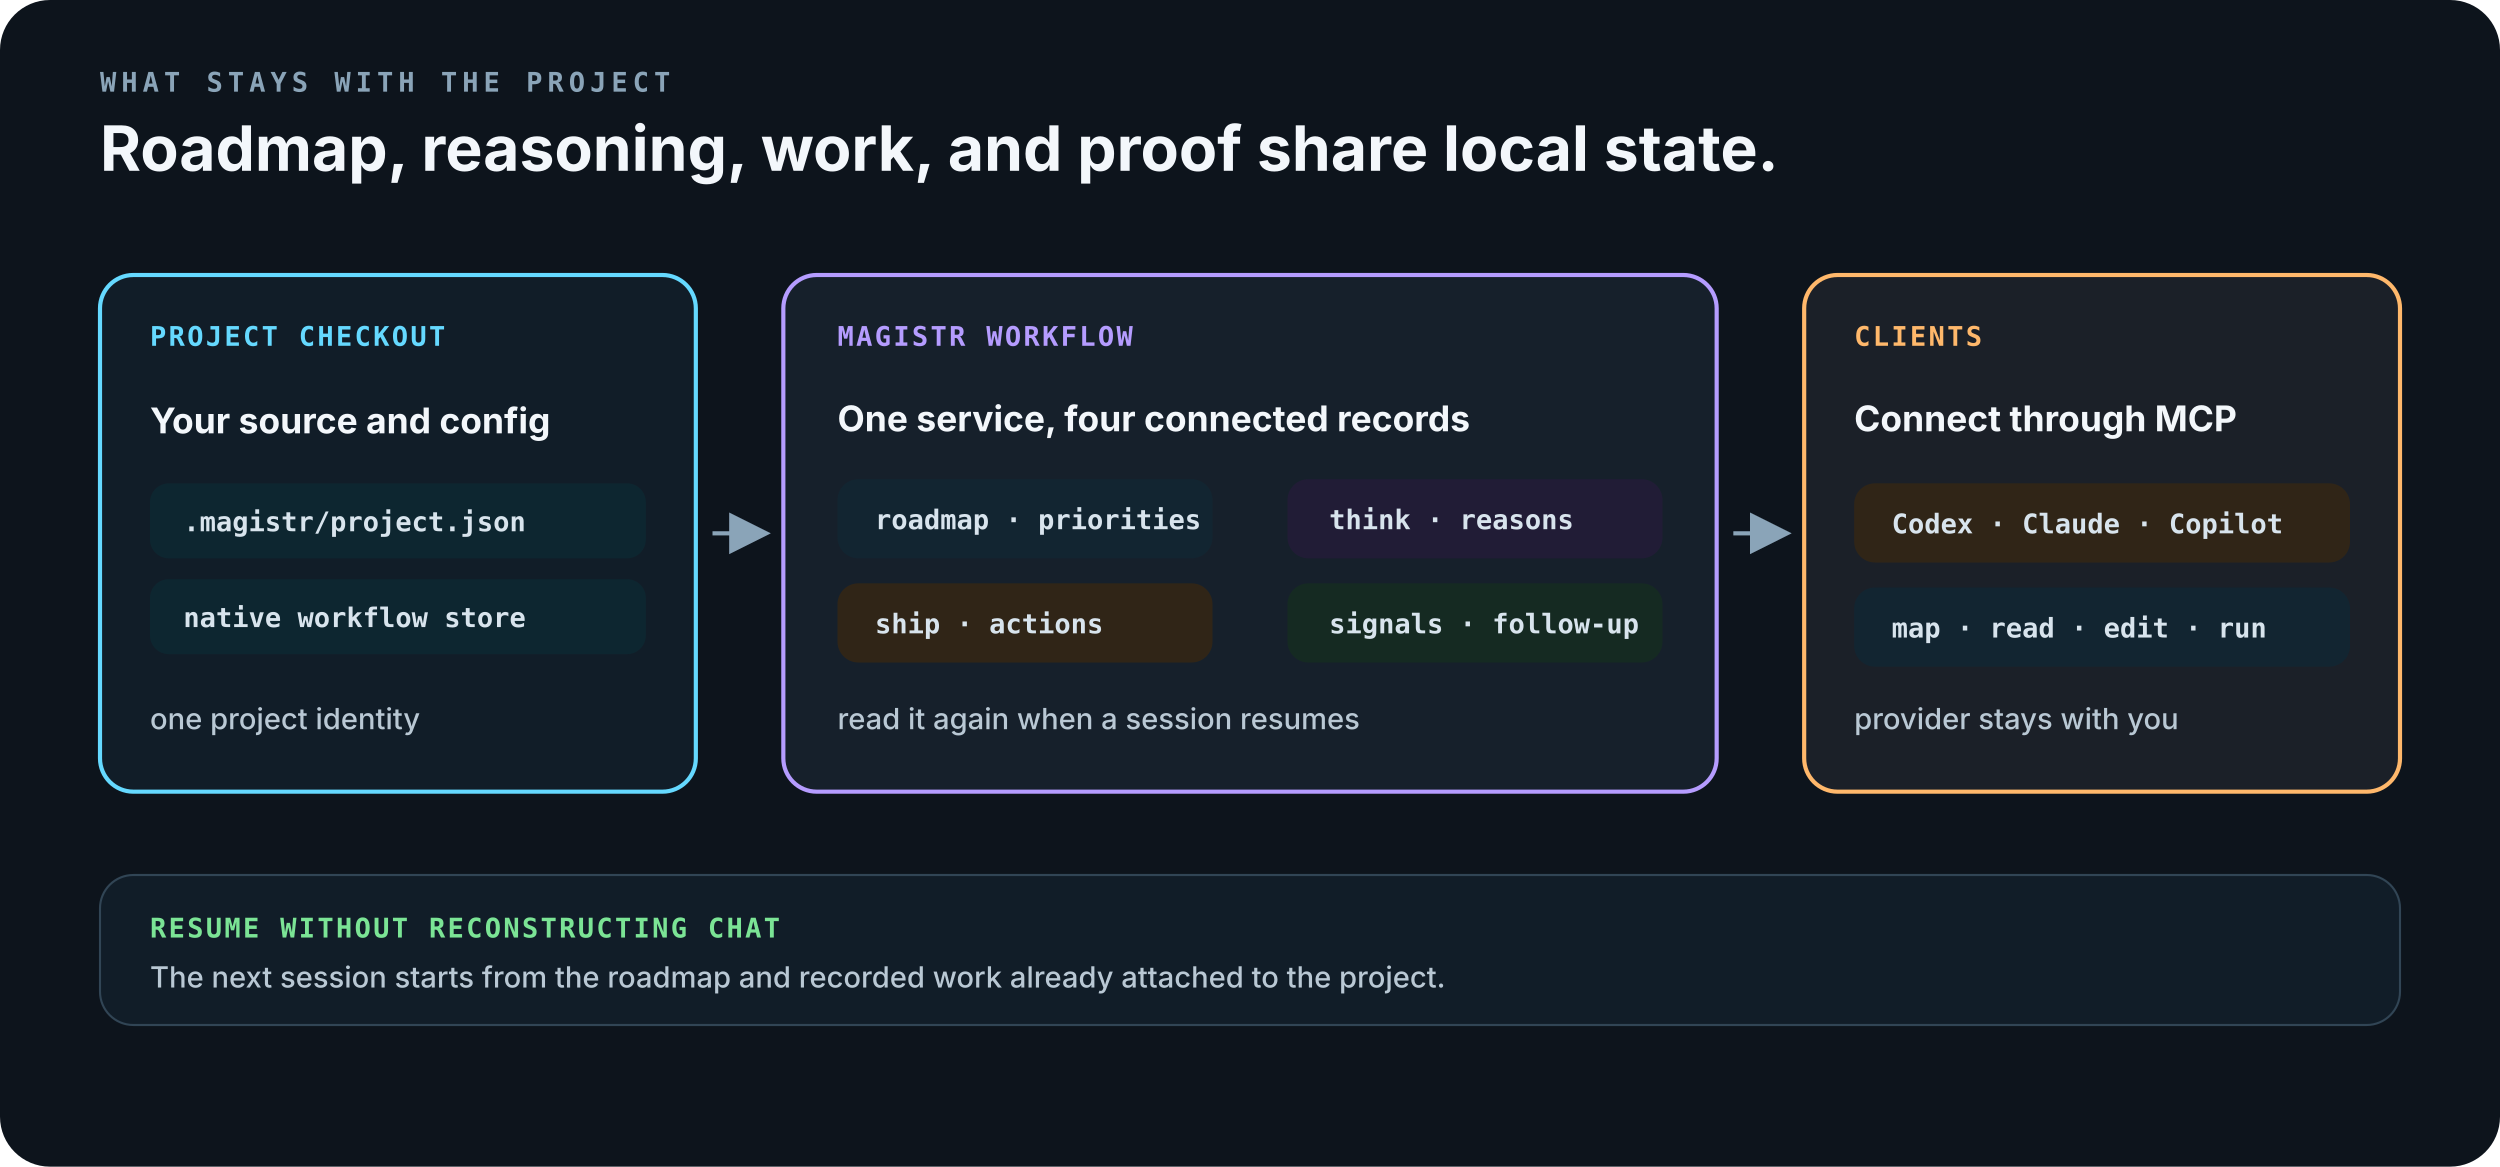
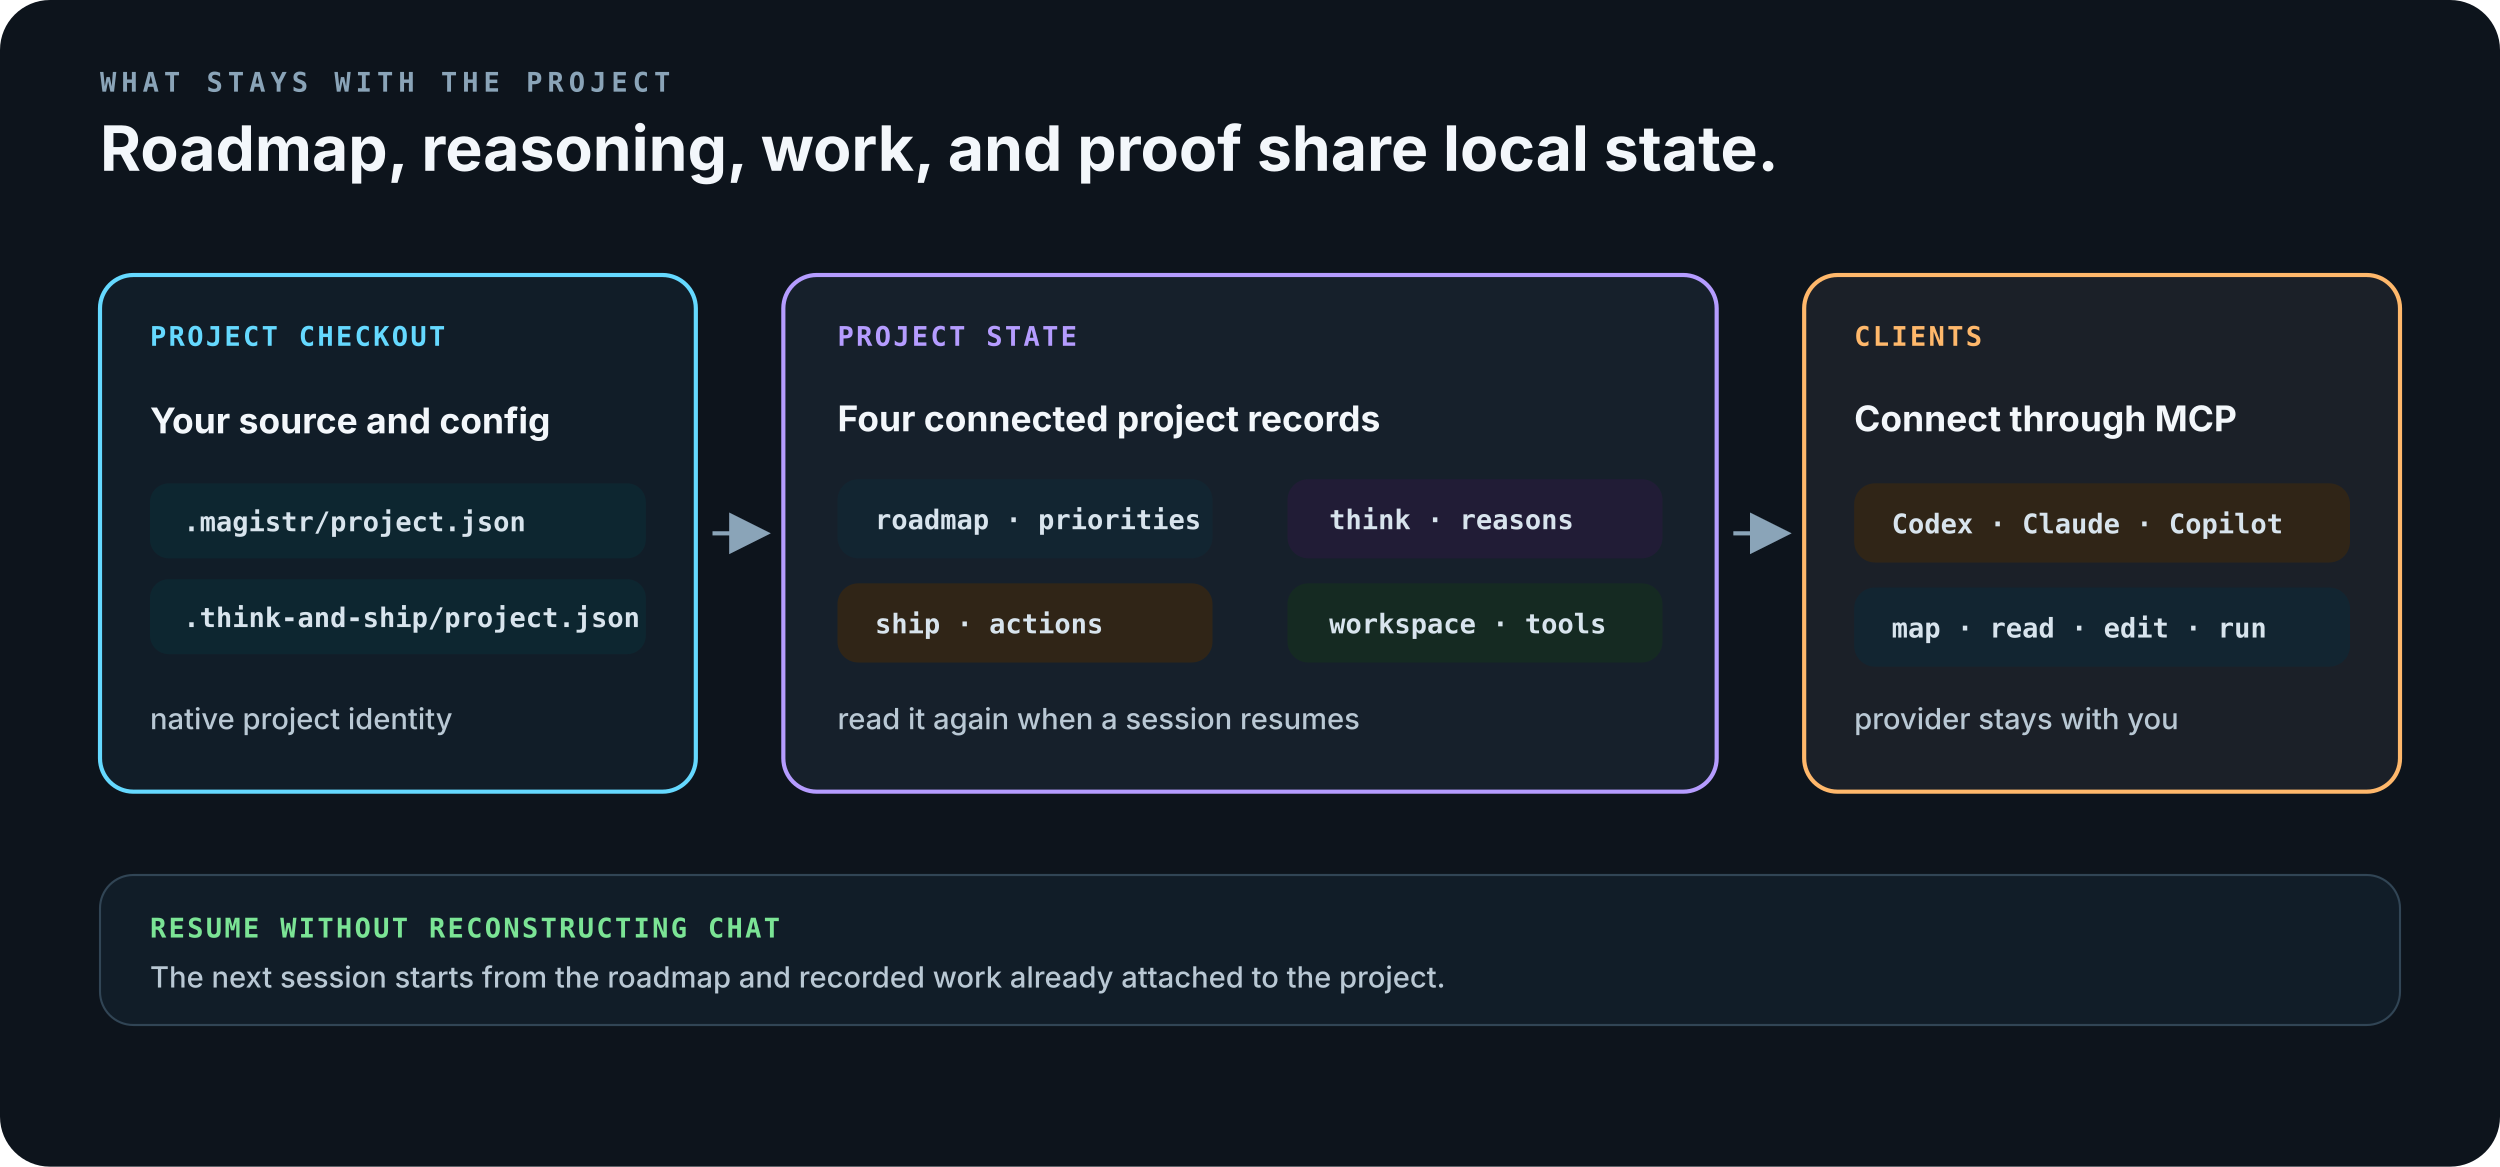
<svg xmlns="http://www.w3.org/2000/svg" viewBox="0 0 1200 560" role="img" aria-labelledby="title desc">
  <defs>
    <marker id="arrow" markerWidth="10" markerHeight="10" refX="8" refY="5" orient="auto">
      <path d="M0 0L10 5L0 10Z" fill="#8aa4b8" />
    </marker>
    <style>.kicker{font:600 13px ui-monospace,SFMono-Regular,Menlo,monospace;letter-spacing:2.4px;fill:#8aa4b8}.title{font:700 30px Inter,ui-sans-serif,system-ui,sans-serif;fill:#f3f7fb}.head{font:700 13px ui-monospace,SFMono-Regular,Menlo,monospace;letter-spacing:1.1px}.body{font:650 17px Inter,ui-sans-serif,system-ui,sans-serif;fill:#f3f7fb}.small{font:500 14px Inter,ui-sans-serif,system-ui,sans-serif;fill:#b9c8d4}.mono{font:600 13px ui-monospace,SFMono-Regular,Menlo,monospace;fill:#d8e4ed}</style>
  </defs>
  <rect width="1200" height="560" rx="24" fill="#0d141c" />
  <text x="48" y="44" class="kicker">WHAT STAYS WITH THE PROJECT</text>
  <text x="48" y="82" class="title">Roadmap, reasoning, work, and proof share local state.</text>
  <g role="group" aria-label="Project checkout">
    <rect x="48" y="132" width="286" height="248" rx="16" fill="#111d28" stroke="#65d9ff" stroke-width="2" />
    <text x="72" y="166" class="head" fill="#65d9ff">PROJECT CHECKOUT</text>
    <text x="72" y="208" class="body">Your source and config</text>
    <rect x="72" y="232" width="238" height="36" rx="9" fill="#0d2630" />
    <text x="88" y="255" class="mono">.magistr/project.json</text>
    <rect x="72" y="278" width="238" height="36" rx="9" fill="#0d2630" />
-     <text x="88" y="301" class="mono">native workflow store</text>
-     <text x="72" y="350" class="small">one project identity</text>
+     <text x="88" y="301" class="mono">.think-and-ship/project.json</text>
+     <text x="72" y="350" class="small">native project identity</text>
  </g>
  <path d="M342 256H366" stroke="#8aa4b8" stroke-width="2" marker-end="url(#arrow)" />
-   <g role="group" aria-label="Magistr workflow state">
+   <g role="group" aria-label="Project state">
    <rect x="376" y="132" width="448" height="248" rx="16" fill="#16202b" stroke="#b59cff" stroke-width="2" />
-     <text x="402" y="166" class="head" fill="#b59cff">MAGISTR WORKFLOW</text>
-     <text x="402" y="207" class="body">One service, four connected records</text>
+     <text x="402" y="166" class="head" fill="#b59cff">PROJECT STATE</text>
+     <text x="402" y="207" class="body">Four connected project records</text>
    <rect x="402" y="230" width="180" height="38" rx="10" fill="#122531" />
    <text x="420" y="254" class="mono">roadmap · priorities</text>
    <rect x="618" y="230" width="180" height="38" rx="10" fill="#211c36" />
    <text x="638" y="254" class="mono">think · reasons</text>
    <rect x="402" y="280" width="180" height="38" rx="10" fill="#302517" />
    <text x="420" y="304" class="mono">ship · actions</text>
    <rect x="618" y="280" width="180" height="38" rx="10" fill="#152a22" />
-     <text x="638" y="304" class="mono">signals · follow-up</text>
+     <text x="638" y="304" class="mono">workspace · tools</text>
    <text x="402" y="350" class="small">read it again when a session resumes</text>
  </g>
  <path d="M832 256H856" stroke="#8aa4b8" stroke-width="2" marker-end="url(#arrow)" />
  <g role="group" aria-label="Agent and workspace clients">
    <rect x="866" y="132" width="286" height="248" rx="16" fill="#1b2028" stroke="#ffb86b" stroke-width="2" />
    <text x="890" y="166" class="head" fill="#ffb86b">CLIENTS</text>
    <text x="890" y="207" class="body">Connect through MCP</text>
    <rect x="890" y="232" width="238" height="38" rx="10" fill="#302517" />
    <text x="908" y="256" class="mono">Codex · Claude · Copilot</text>
    <rect x="890" y="282" width="238" height="38" rx="10" fill="#122531" />
    <text x="908" y="306" class="mono">map · read · edit · run</text>
    <text x="890" y="350" class="small">provider stays with you</text>
  </g>
  <rect x="48" y="420" width="1104" height="72" rx="16" fill="#111d28" stroke="#314555" />
  <text x="72" y="450" class="head" fill="#7be495">RESUME WITHOUT RECONSTRUCTING CHAT</text>
  <text x="72" y="474" class="small">The next session starts from the roadmap and recorded work already attached to the project.</text>
</svg>
